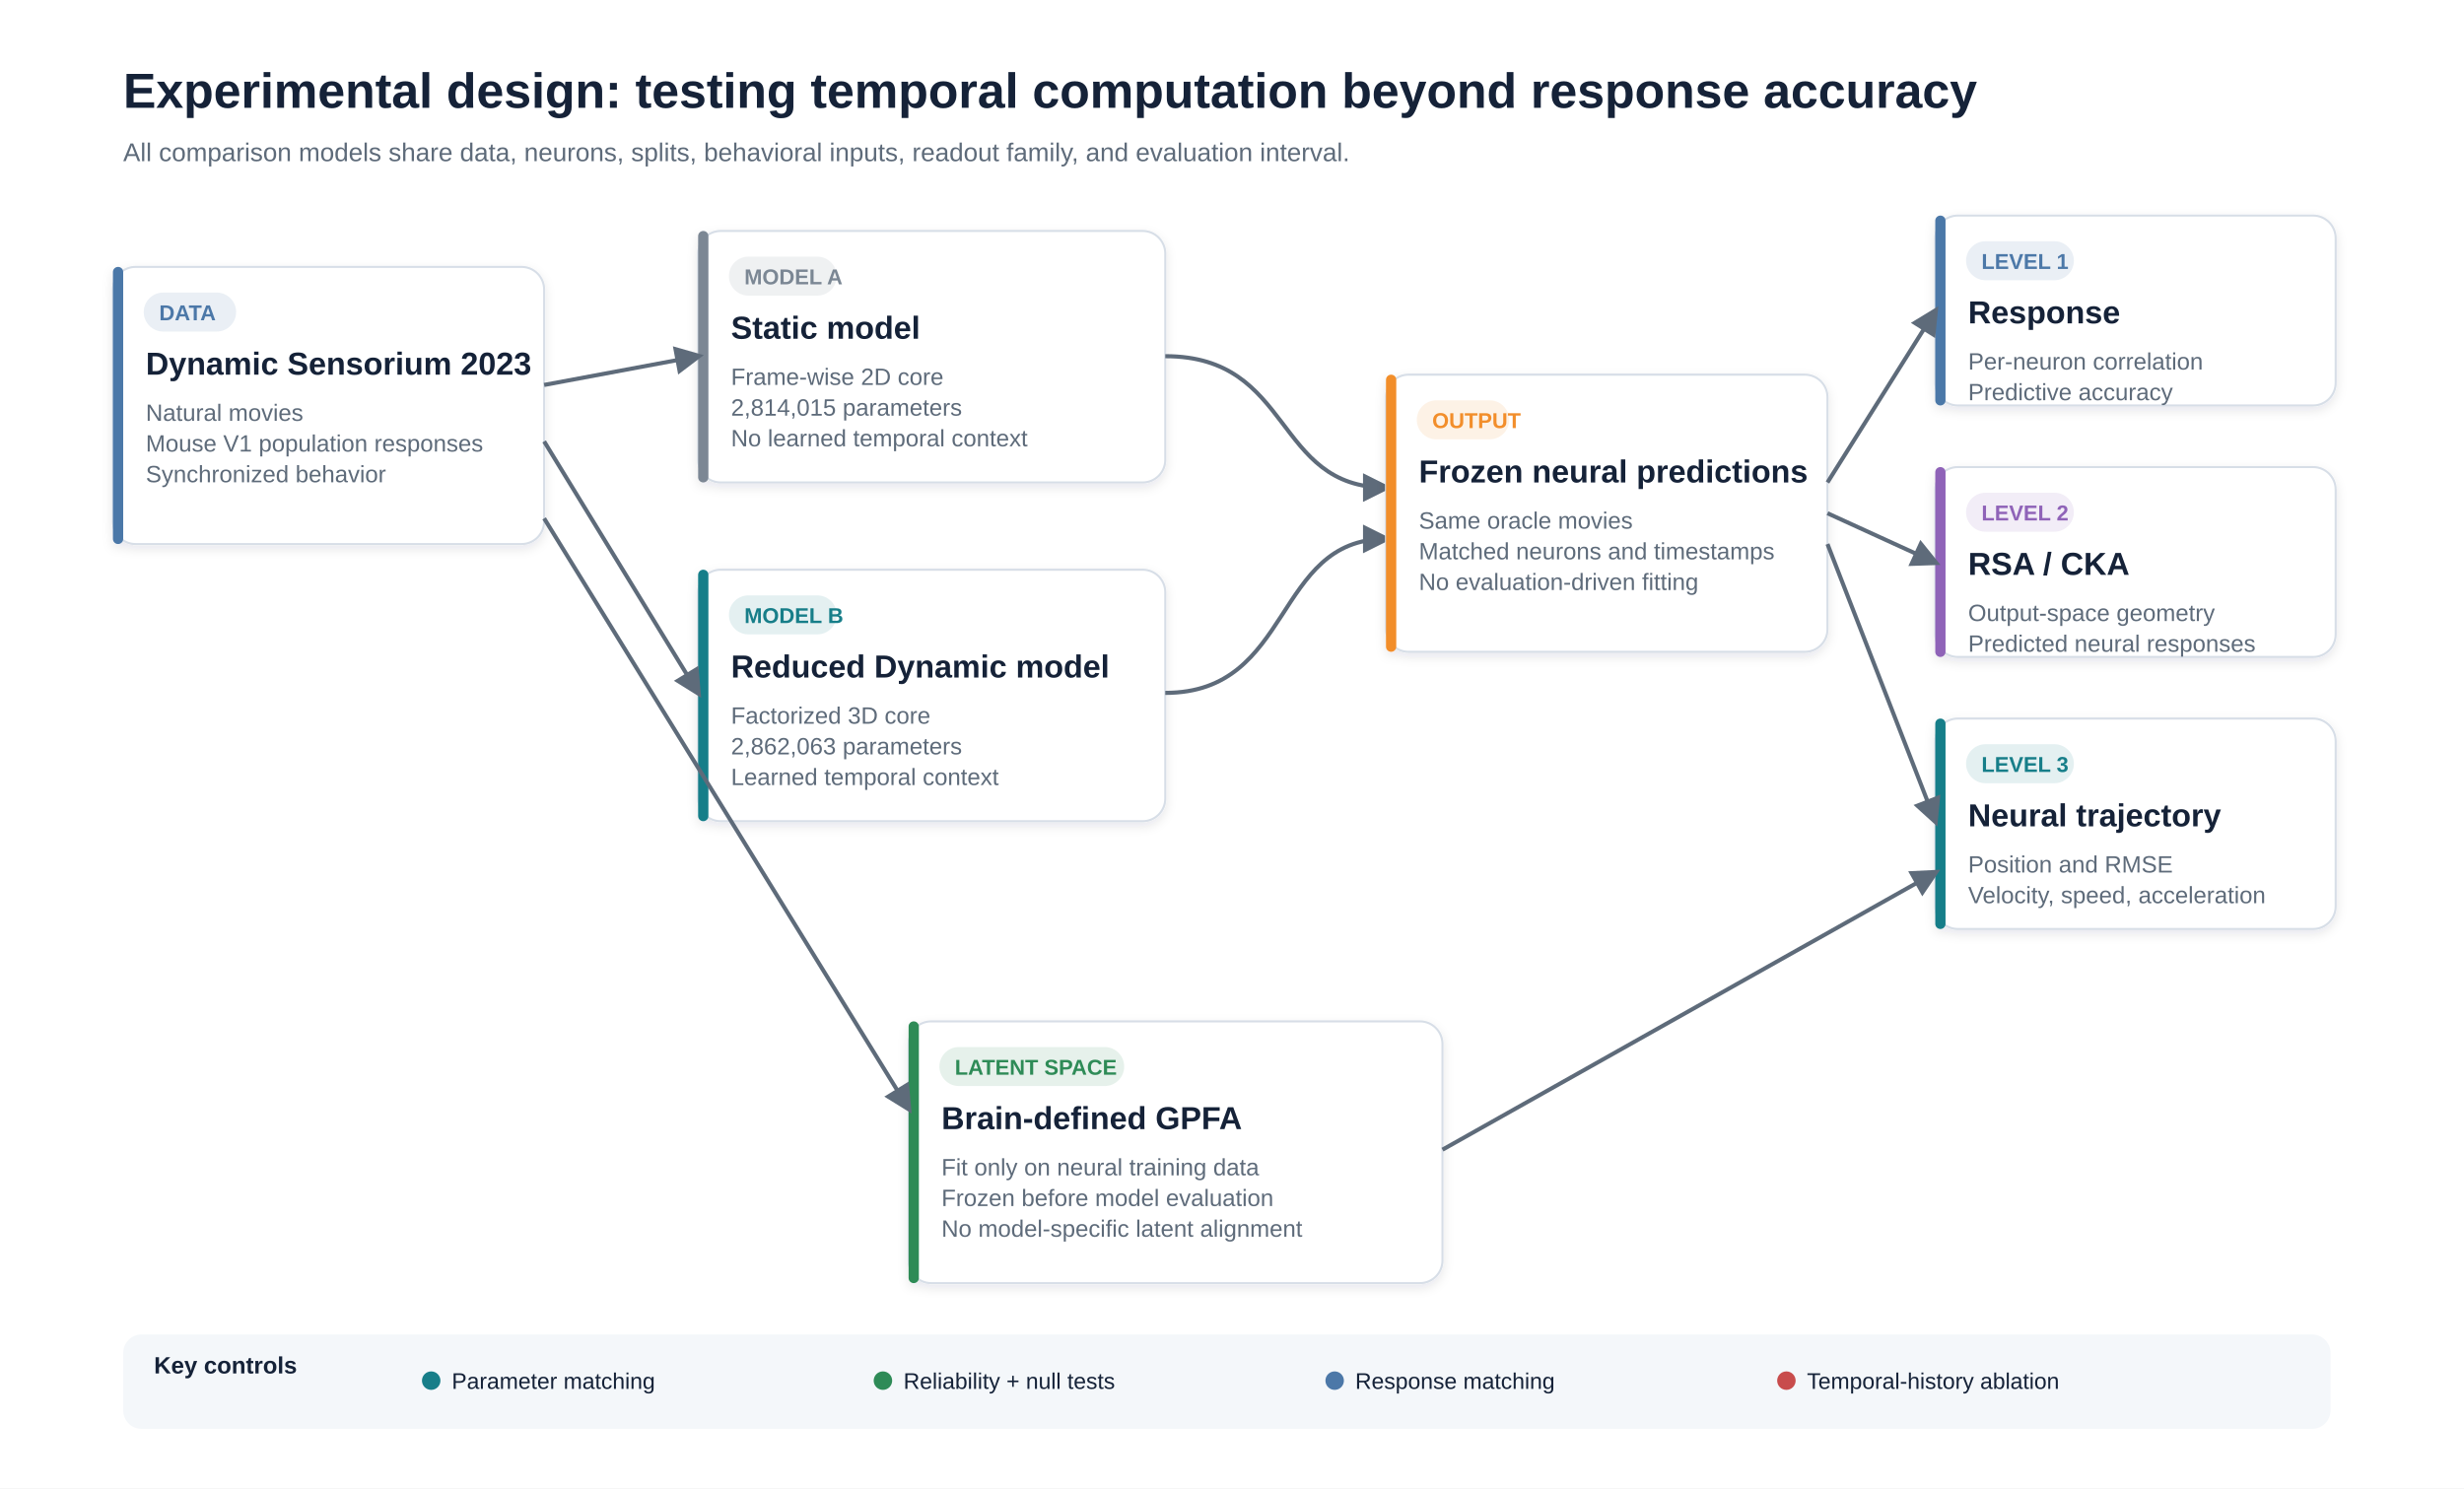
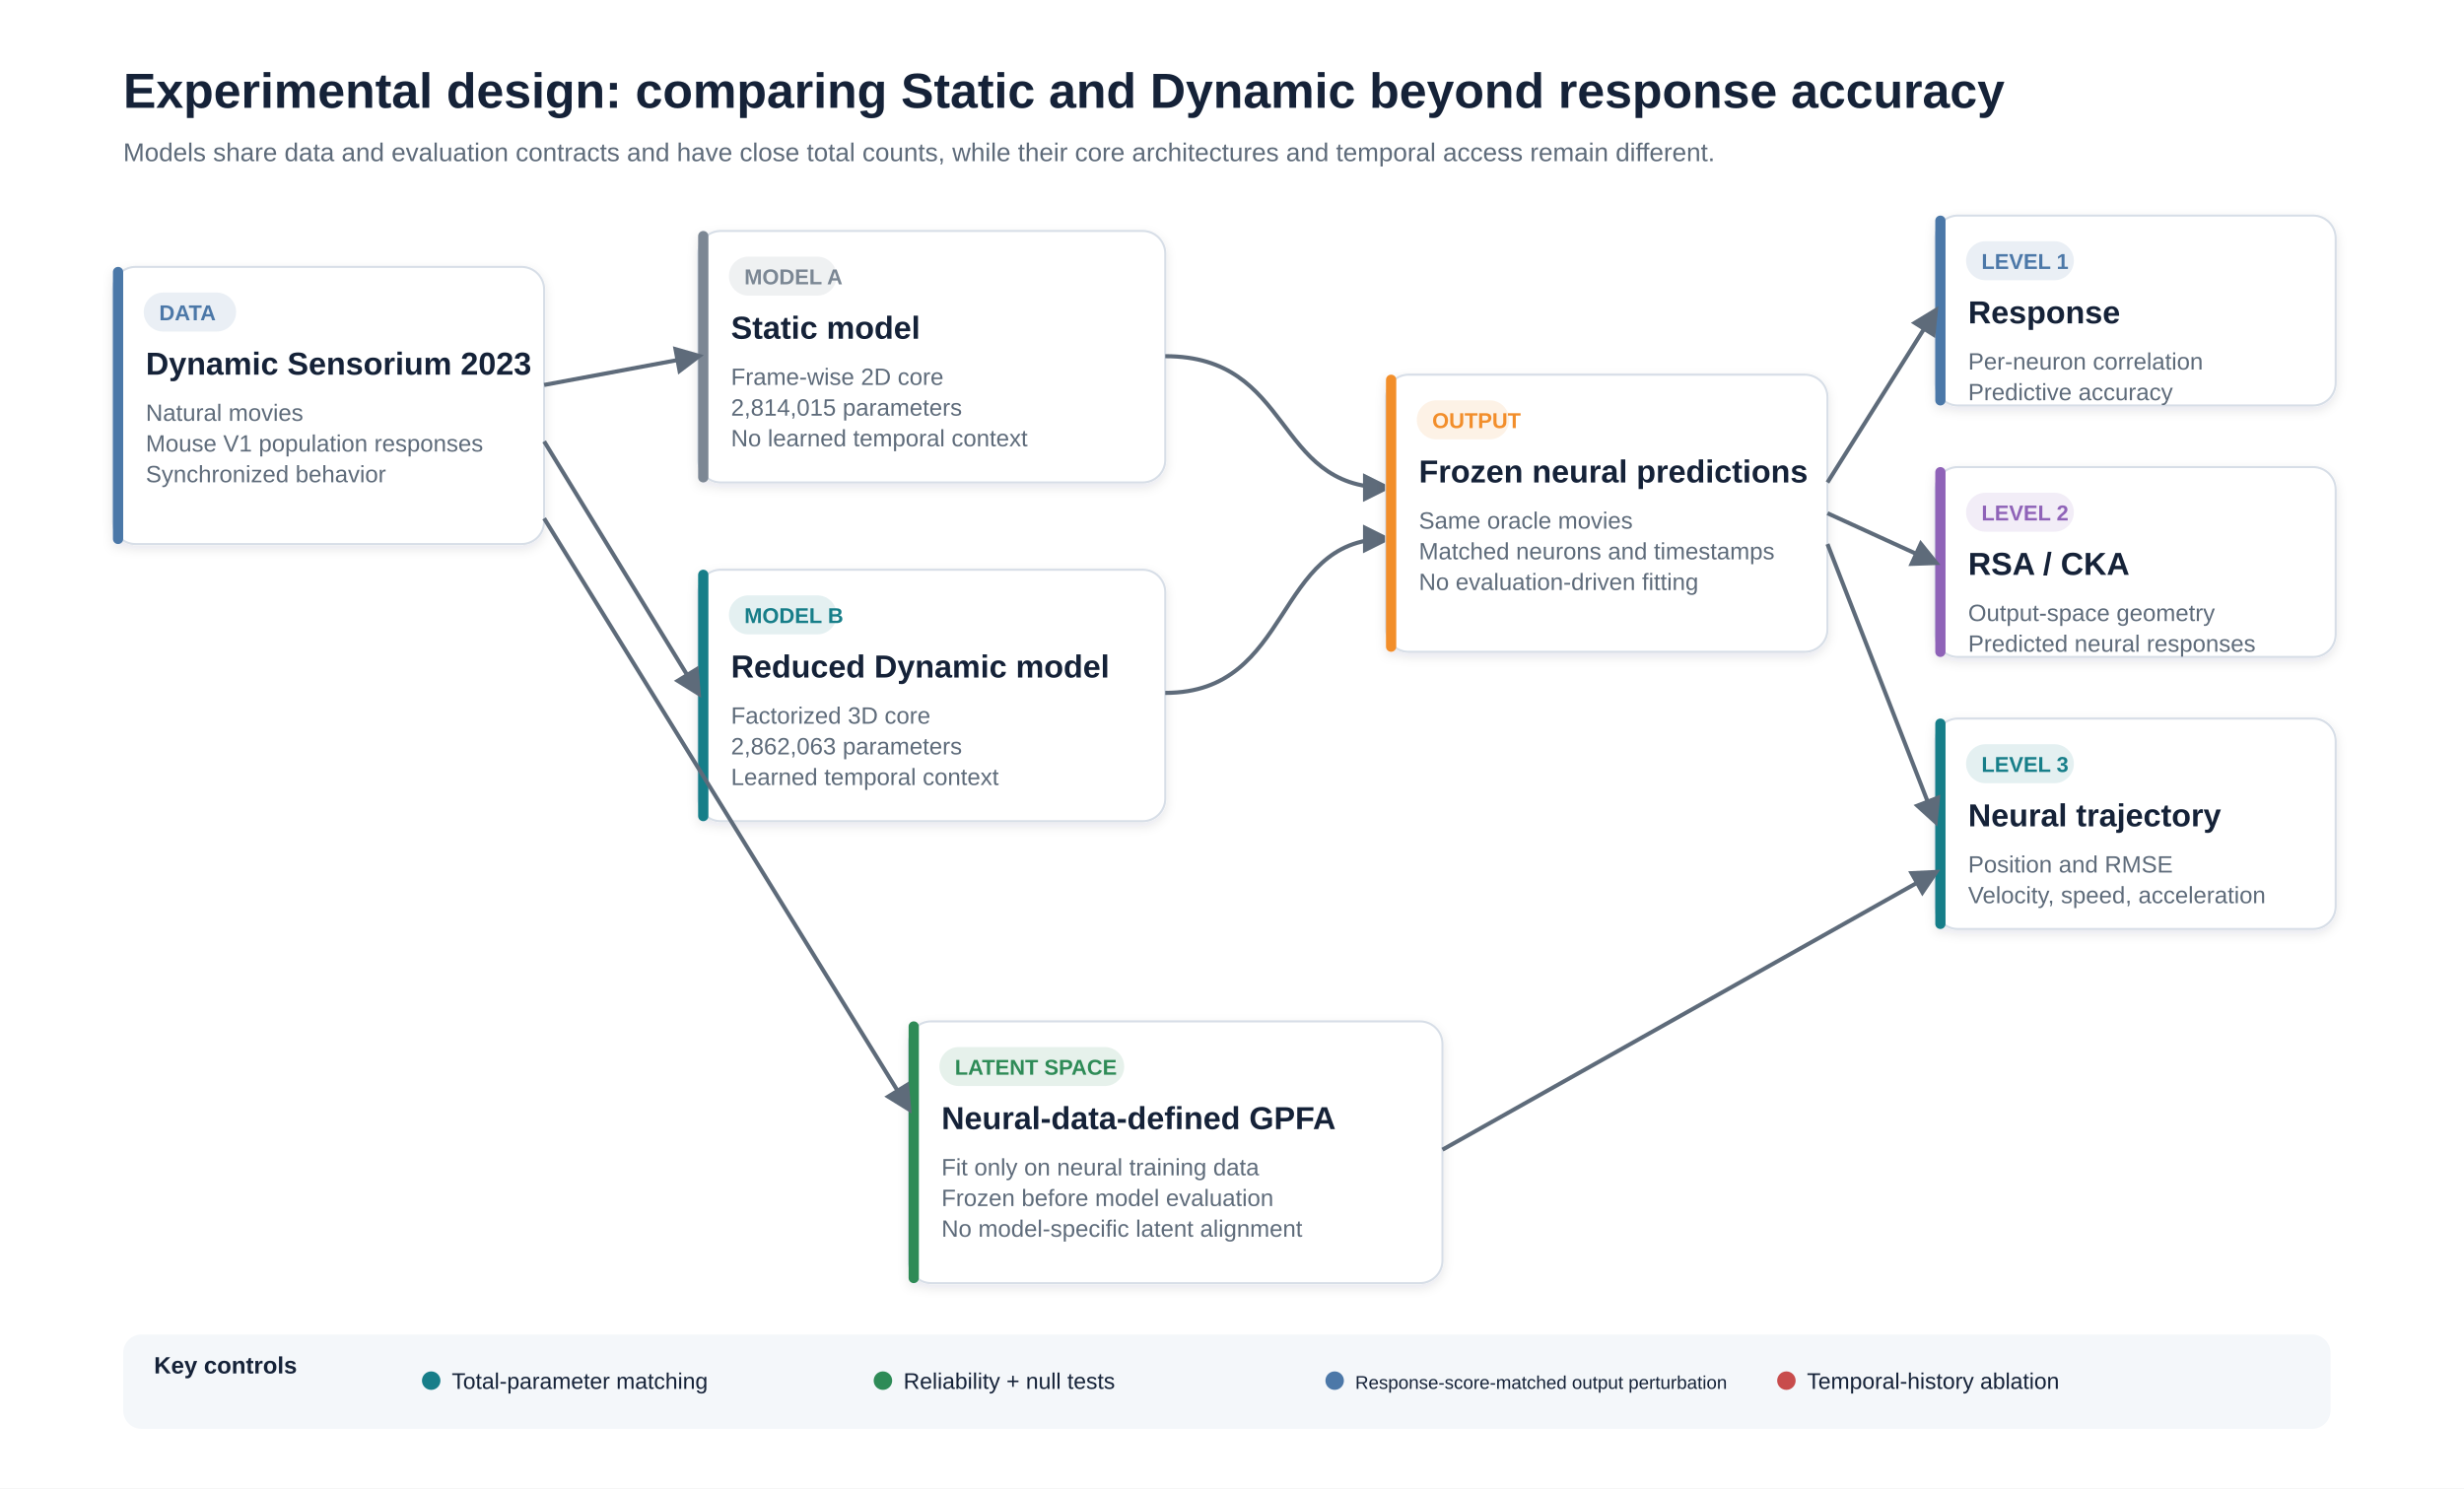
<svg xmlns="http://www.w3.org/2000/svg" width="2400" height="1450" viewBox="0 0 2400 1450" role="img" aria-labelledby="title desc">
  <defs>
    <filter id="shadow" x="-20%" y="-20%" width="140%" height="150%">
      <feDropShadow dx="0" dy="4" stdDeviation="5" flood-color="#152238" flood-opacity="0.10" />
    </filter>
    <marker id="arrow" viewBox="0 0 10 10" refX="8" refY="5" markerWidth="7" markerHeight="7" orient="auto">
      <path d="M 0 0 L 10 5 L 0 10 z" fill="#5E6B7A" />
    </marker>
    <pattern id="hatch" width="10" height="10" patternUnits="userSpaceOnUse" patternTransform="rotate(45)">
      <line x1="0" y1="0" x2="0" y2="10" stroke="#177E89" stroke-width="3" opacity="0.45" />
    </pattern>
  </defs>
  <rect width="100%" height="100%" fill="#FFFFFF" />
  <style>
    text { font-family: Arial, Helvetica, sans-serif; }
    .axis { font-size: 24px; fill: #5E6B7A; }
    .value { font-size: 24px; font-weight: 700; fill: #152238; }
  </style>
  <text x="120" y="105" text-anchor="start" font-size="48" font-weight="700" fill="#152238" class="">
-     <tspan x="120" dy="0">Experimental design: testing temporal computation beyond response accuracy</tspan>
+     <tspan x="120" dy="0">Experimental design: comparing Static and Dynamic beyond response accuracy</tspan>
  </text>
  <text x="120" y="157" text-anchor="start" font-size="25" font-weight="400" fill="#5E6B7A" class="">
-     <tspan x="120" dy="0">All comparison models share data, neurons, splits, behavioral inputs, readout family, and evaluation interval.</tspan>
+     <tspan x="120" dy="0">Models share data and evaluation contracts and have close total counts, while their core architectures and temporal access remain different.</tspan>
  </text>
  <g filter="url(#shadow)">
    <rect x="110" y="260" width="420" height="270" rx="22" fill="#FFFFFF" stroke="#D7DEE7" stroke-width="2" />
    <rect x="110" y="260" width="10" height="270" rx="5" fill="#4C78A8" />
  </g>
  <rect x="140" y="285" width="90" height="38" rx="19" fill="#4C78A8" opacity="0.12" />
  <text x="155" y="312" font-size="21" font-weight="700" fill="#4C78A8">DATA</text>
  <text x="142" y="365" text-anchor="start" font-size="31" font-weight="700" fill="#152238" class="">
    <tspan x="142" dy="0">Dynamic Sensorium 2023</tspan>
  </text>
  <text x="142" y="410" text-anchor="start" font-size="23" font-weight="400" fill="#5E6B7A" class="">
    <tspan x="142" dy="0">Natural movies</tspan>
    <tspan x="142" dy="29.9">Mouse V1 population responses</tspan>
    <tspan x="142" dy="29.9">Synchronized behavior</tspan>
  </text>
  <g filter="url(#shadow)">
    <rect x="680" y="225" width="455" height="245" rx="22" fill="#FFFFFF" stroke="#D7DEE7" stroke-width="2" />
    <rect x="680" y="225" width="10" height="245" rx="5" fill="#7B8794" />
  </g>
  <rect x="710" y="250" width="105" height="38" rx="19" fill="#7B8794" opacity="0.12" />
  <text x="725" y="277" font-size="21" font-weight="700" fill="#7B8794">MODEL A</text>
  <text x="712" y="330" text-anchor="start" font-size="31" font-weight="700" fill="#152238" class="">
    <tspan x="712" dy="0">Static model</tspan>
  </text>
  <text x="712" y="375" text-anchor="start" font-size="23" font-weight="400" fill="#5E6B7A" class="">
    <tspan x="712" dy="0">Frame-wise 2D core</tspan>
    <tspan x="712" dy="29.9">2,814,015 parameters</tspan>
    <tspan x="712" dy="29.9">No learned temporal context</tspan>
  </text>
  <g filter="url(#shadow)">
    <rect x="680" y="555" width="455" height="245" rx="22" fill="#FFFFFF" stroke="#D7DEE7" stroke-width="2" />
    <rect x="680" y="555" width="10" height="245" rx="5" fill="#177E89" />
  </g>
  <rect x="710" y="580" width="105" height="38" rx="19" fill="#177E89" opacity="0.12" />
  <text x="725" y="607" font-size="21" font-weight="700" fill="#177E89">MODEL B</text>
  <text x="712" y="660" text-anchor="start" font-size="31" font-weight="700" fill="#152238" class="">
    <tspan x="712" dy="0">Reduced Dynamic model</tspan>
  </text>
  <text x="712" y="705" text-anchor="start" font-size="23" font-weight="400" fill="#5E6B7A" class="">
    <tspan x="712" dy="0">Factorized 3D core</tspan>
    <tspan x="712" dy="29.9">2,862,063 parameters</tspan>
    <tspan x="712" dy="29.9">Learned temporal context</tspan>
  </text>
  <path d="M 530 375 L 680 347" stroke="#5E6B7A" stroke-width="4" fill="none" marker-end="url(#arrow)" />
  <path d="M 530 430 L 680 675" stroke="#5E6B7A" stroke-width="4" fill="none" marker-end="url(#arrow)" />
  <path d="M 1135 347 C 1260 347, 1240 475, 1350 475" stroke="#5E6B7A" stroke-width="4" fill="none" marker-end="url(#arrow)" />
  <path d="M 1135 675 C 1260 675, 1240 525, 1350 525" stroke="#5E6B7A" stroke-width="4" fill="none" marker-end="url(#arrow)" />
  <g filter="url(#shadow)">
    <rect x="1350" y="365" width="430" height="270" rx="22" fill="#FFFFFF" stroke="#D7DEE7" stroke-width="2" />
    <rect x="1350" y="365" width="10" height="270" rx="5" fill="#F28E2B" />
  </g>
  <rect x="1380" y="390" width="90" height="38" rx="19" fill="#F28E2B" opacity="0.12" />
  <text x="1395" y="417" font-size="21" font-weight="700" fill="#F28E2B">OUTPUT</text>
  <text x="1382" y="470" text-anchor="start" font-size="31" font-weight="700" fill="#152238" class="">
    <tspan x="1382" dy="0">Frozen neural predictions</tspan>
  </text>
  <text x="1382" y="515" text-anchor="start" font-size="23" font-weight="400" fill="#5E6B7A" class="">
    <tspan x="1382" dy="0">Same oracle movies</tspan>
    <tspan x="1382" dy="29.9">Matched neurons and timestamps</tspan>
    <tspan x="1382" dy="29.9">No evaluation-driven fitting</tspan>
  </text>
  <g filter="url(#shadow)">
    <rect x="1885" y="210" width="390" height="185" rx="22" fill="#FFFFFF" stroke="#D7DEE7" stroke-width="2" />
    <rect x="1885" y="210" width="10" height="185" rx="5" fill="#4C78A8" />
  </g>
  <rect x="1915" y="235" width="105" height="38" rx="19" fill="#4C78A8" opacity="0.12" />
  <text x="1930" y="262" font-size="21" font-weight="700" fill="#4C78A8">LEVEL 1</text>
  <text x="1917" y="315" text-anchor="start" font-size="31" font-weight="700" fill="#152238" class="">
    <tspan x="1917" dy="0">Response</tspan>
  </text>
  <text x="1917" y="360" text-anchor="start" font-size="23" font-weight="400" fill="#5E6B7A" class="">
    <tspan x="1917" dy="0">Per-neuron correlation</tspan>
    <tspan x="1917" dy="29.9">Predictive accuracy</tspan>
  </text>
  <g filter="url(#shadow)">
    <rect x="1885" y="455" width="390" height="185" rx="22" fill="#FFFFFF" stroke="#D7DEE7" stroke-width="2" />
    <rect x="1885" y="455" width="10" height="185" rx="5" fill="#8F63B8" />
  </g>
  <rect x="1915" y="480" width="105" height="38" rx="19" fill="#8F63B8" opacity="0.12" />
  <text x="1930" y="507" font-size="21" font-weight="700" fill="#8F63B8">LEVEL 2</text>
  <text x="1917" y="560" text-anchor="start" font-size="31" font-weight="700" fill="#152238" class="">
    <tspan x="1917" dy="0">RSA / CKA</tspan>
  </text>
  <text x="1917" y="605" text-anchor="start" font-size="23" font-weight="400" fill="#5E6B7A" class="">
    <tspan x="1917" dy="0">Output-space geometry</tspan>
    <tspan x="1917" dy="29.9">Predicted neural responses</tspan>
  </text>
  <g filter="url(#shadow)">
    <rect x="1885" y="700" width="390" height="205" rx="22" fill="#FFFFFF" stroke="#D7DEE7" stroke-width="2" />
    <rect x="1885" y="700" width="10" height="205" rx="5" fill="#177E89" />
  </g>
  <rect x="1915" y="725" width="105" height="38" rx="19" fill="#177E89" opacity="0.12" />
  <text x="1930" y="752" font-size="21" font-weight="700" fill="#177E89">LEVEL 3</text>
  <text x="1917" y="805" text-anchor="start" font-size="31" font-weight="700" fill="#152238" class="">
    <tspan x="1917" dy="0">Neural trajectory</tspan>
  </text>
  <text x="1917" y="850" text-anchor="start" font-size="23" font-weight="400" fill="#5E6B7A" class="">
    <tspan x="1917" dy="0">Position and RMSE</tspan>
    <tspan x="1917" dy="29.9">Velocity, speed, acceleration</tspan>
  </text>
  <path d="M 1780 470 L 1885 303" stroke="#5E6B7A" stroke-width="4" fill="none" marker-end="url(#arrow)" />
  <path d="M 1780 500 L 1885 548" stroke="#5E6B7A" stroke-width="4" fill="none" marker-end="url(#arrow)" />
  <path d="M 1780 530 L 1885 800" stroke="#5E6B7A" stroke-width="4" fill="none" marker-end="url(#arrow)" />
  <g filter="url(#shadow)">
    <rect x="885" y="995" width="520" height="255" rx="22" fill="#FFFFFF" stroke="#D7DEE7" stroke-width="2" />
    <rect x="885" y="995" width="10" height="255" rx="5" fill="#2E8B57" />
  </g>
  <rect x="915" y="1020" width="180" height="38" rx="19" fill="#2E8B57" opacity="0.12" />
  <text x="930" y="1047" font-size="21" font-weight="700" fill="#2E8B57">LATENT SPACE</text>
  <text x="917" y="1100" text-anchor="start" font-size="31" font-weight="700" fill="#152238" class="">
-     <tspan x="917" dy="0">Brain-defined GPFA</tspan>
+     <tspan x="917" dy="0">Neural-data-defined GPFA</tspan>
  </text>
  <text x="917" y="1145" text-anchor="start" font-size="23" font-weight="400" fill="#5E6B7A" class="">
    <tspan x="917" dy="0">Fit only on neural training data</tspan>
    <tspan x="917" dy="29.9">Frozen before model evaluation</tspan>
    <tspan x="917" dy="29.9">No model-specific latent alignment</tspan>
  </text>
  <path d="M 530 505 L 885 1080" stroke="#5E6B7A" stroke-width="4" fill="none" marker-end="url(#arrow)" />
  <path d="M 1405 1120 L 1885 850" stroke="#5E6B7A" stroke-width="4" fill="none" marker-end="url(#arrow)" />
  <rect x="120" y="1300" width="2150" height="92" rx="18" fill="#F4F7FA" />
  <text x="150" y="1338" text-anchor="start" font-size="23" font-weight="700" fill="#152238" class="">
    <tspan x="150" dy="0">Key controls</tspan>
  </text>
  <circle cx="420" cy="1345" r="9" fill="#177E89" />
  <text x="440" y="1353" text-anchor="start" font-size="22" font-weight="400" fill="#152238" class="">
-     <tspan x="440" dy="0">Parameter matching</tspan>
+     <tspan x="440" dy="0">Total-parameter matching</tspan>
  </text>
  <circle cx="860" cy="1345" r="9" fill="#2E8B57" />
  <text x="880" y="1353" text-anchor="start" font-size="22" font-weight="400" fill="#152238" class="">
    <tspan x="880" dy="0">Reliability + null tests</tspan>
  </text>
  <circle cx="1300" cy="1345" r="9" fill="#4C78A8" />
-   <text x="1320" y="1353" text-anchor="start" font-size="22" font-weight="400" fill="#152238" class="">
-     <tspan x="1320" dy="0">Response matching</tspan>
+   <text x="1320" y="1353" text-anchor="start" font-size="18" font-weight="400" fill="#152238" class="">
+     <tspan x="1320" dy="0">Response-score-matched output perturbation</tspan>
  </text>
  <circle cx="1740" cy="1345" r="9" fill="#C84C4C" />
  <text x="1760" y="1353" text-anchor="start" font-size="22" font-weight="400" fill="#152238" class="">
    <tspan x="1760" dy="0">Temporal-history ablation</tspan>
  </text>
</svg>
